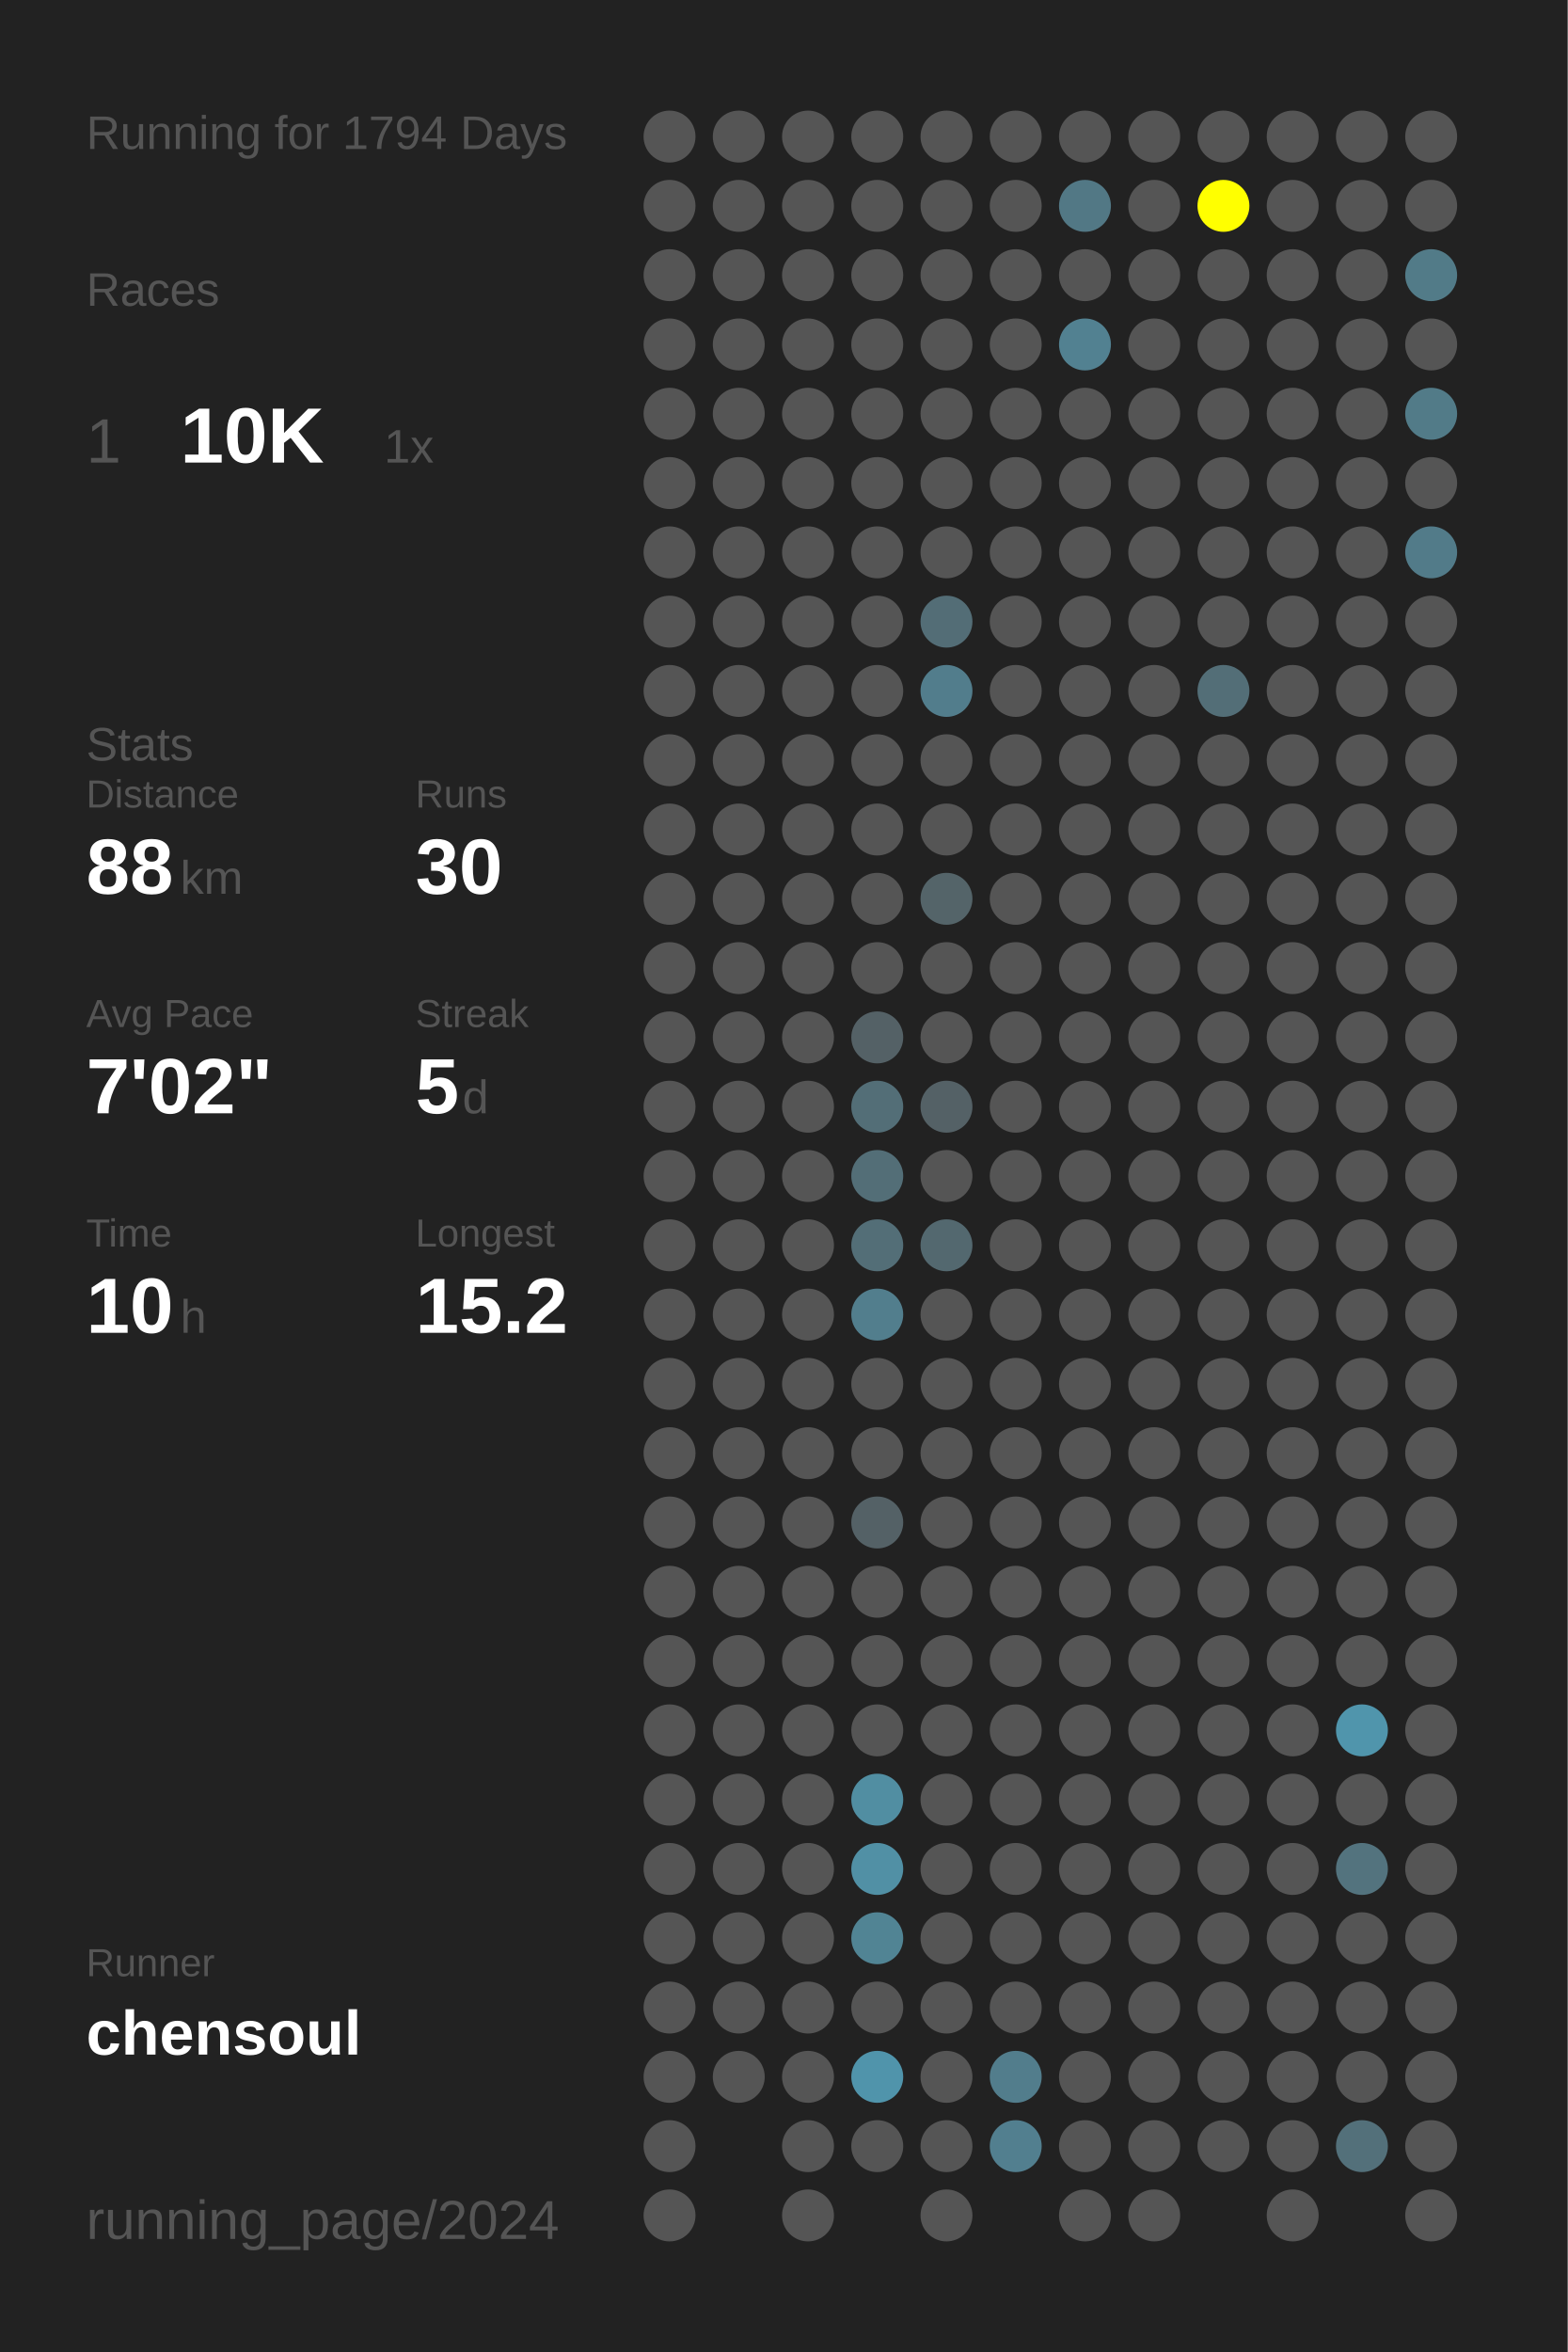
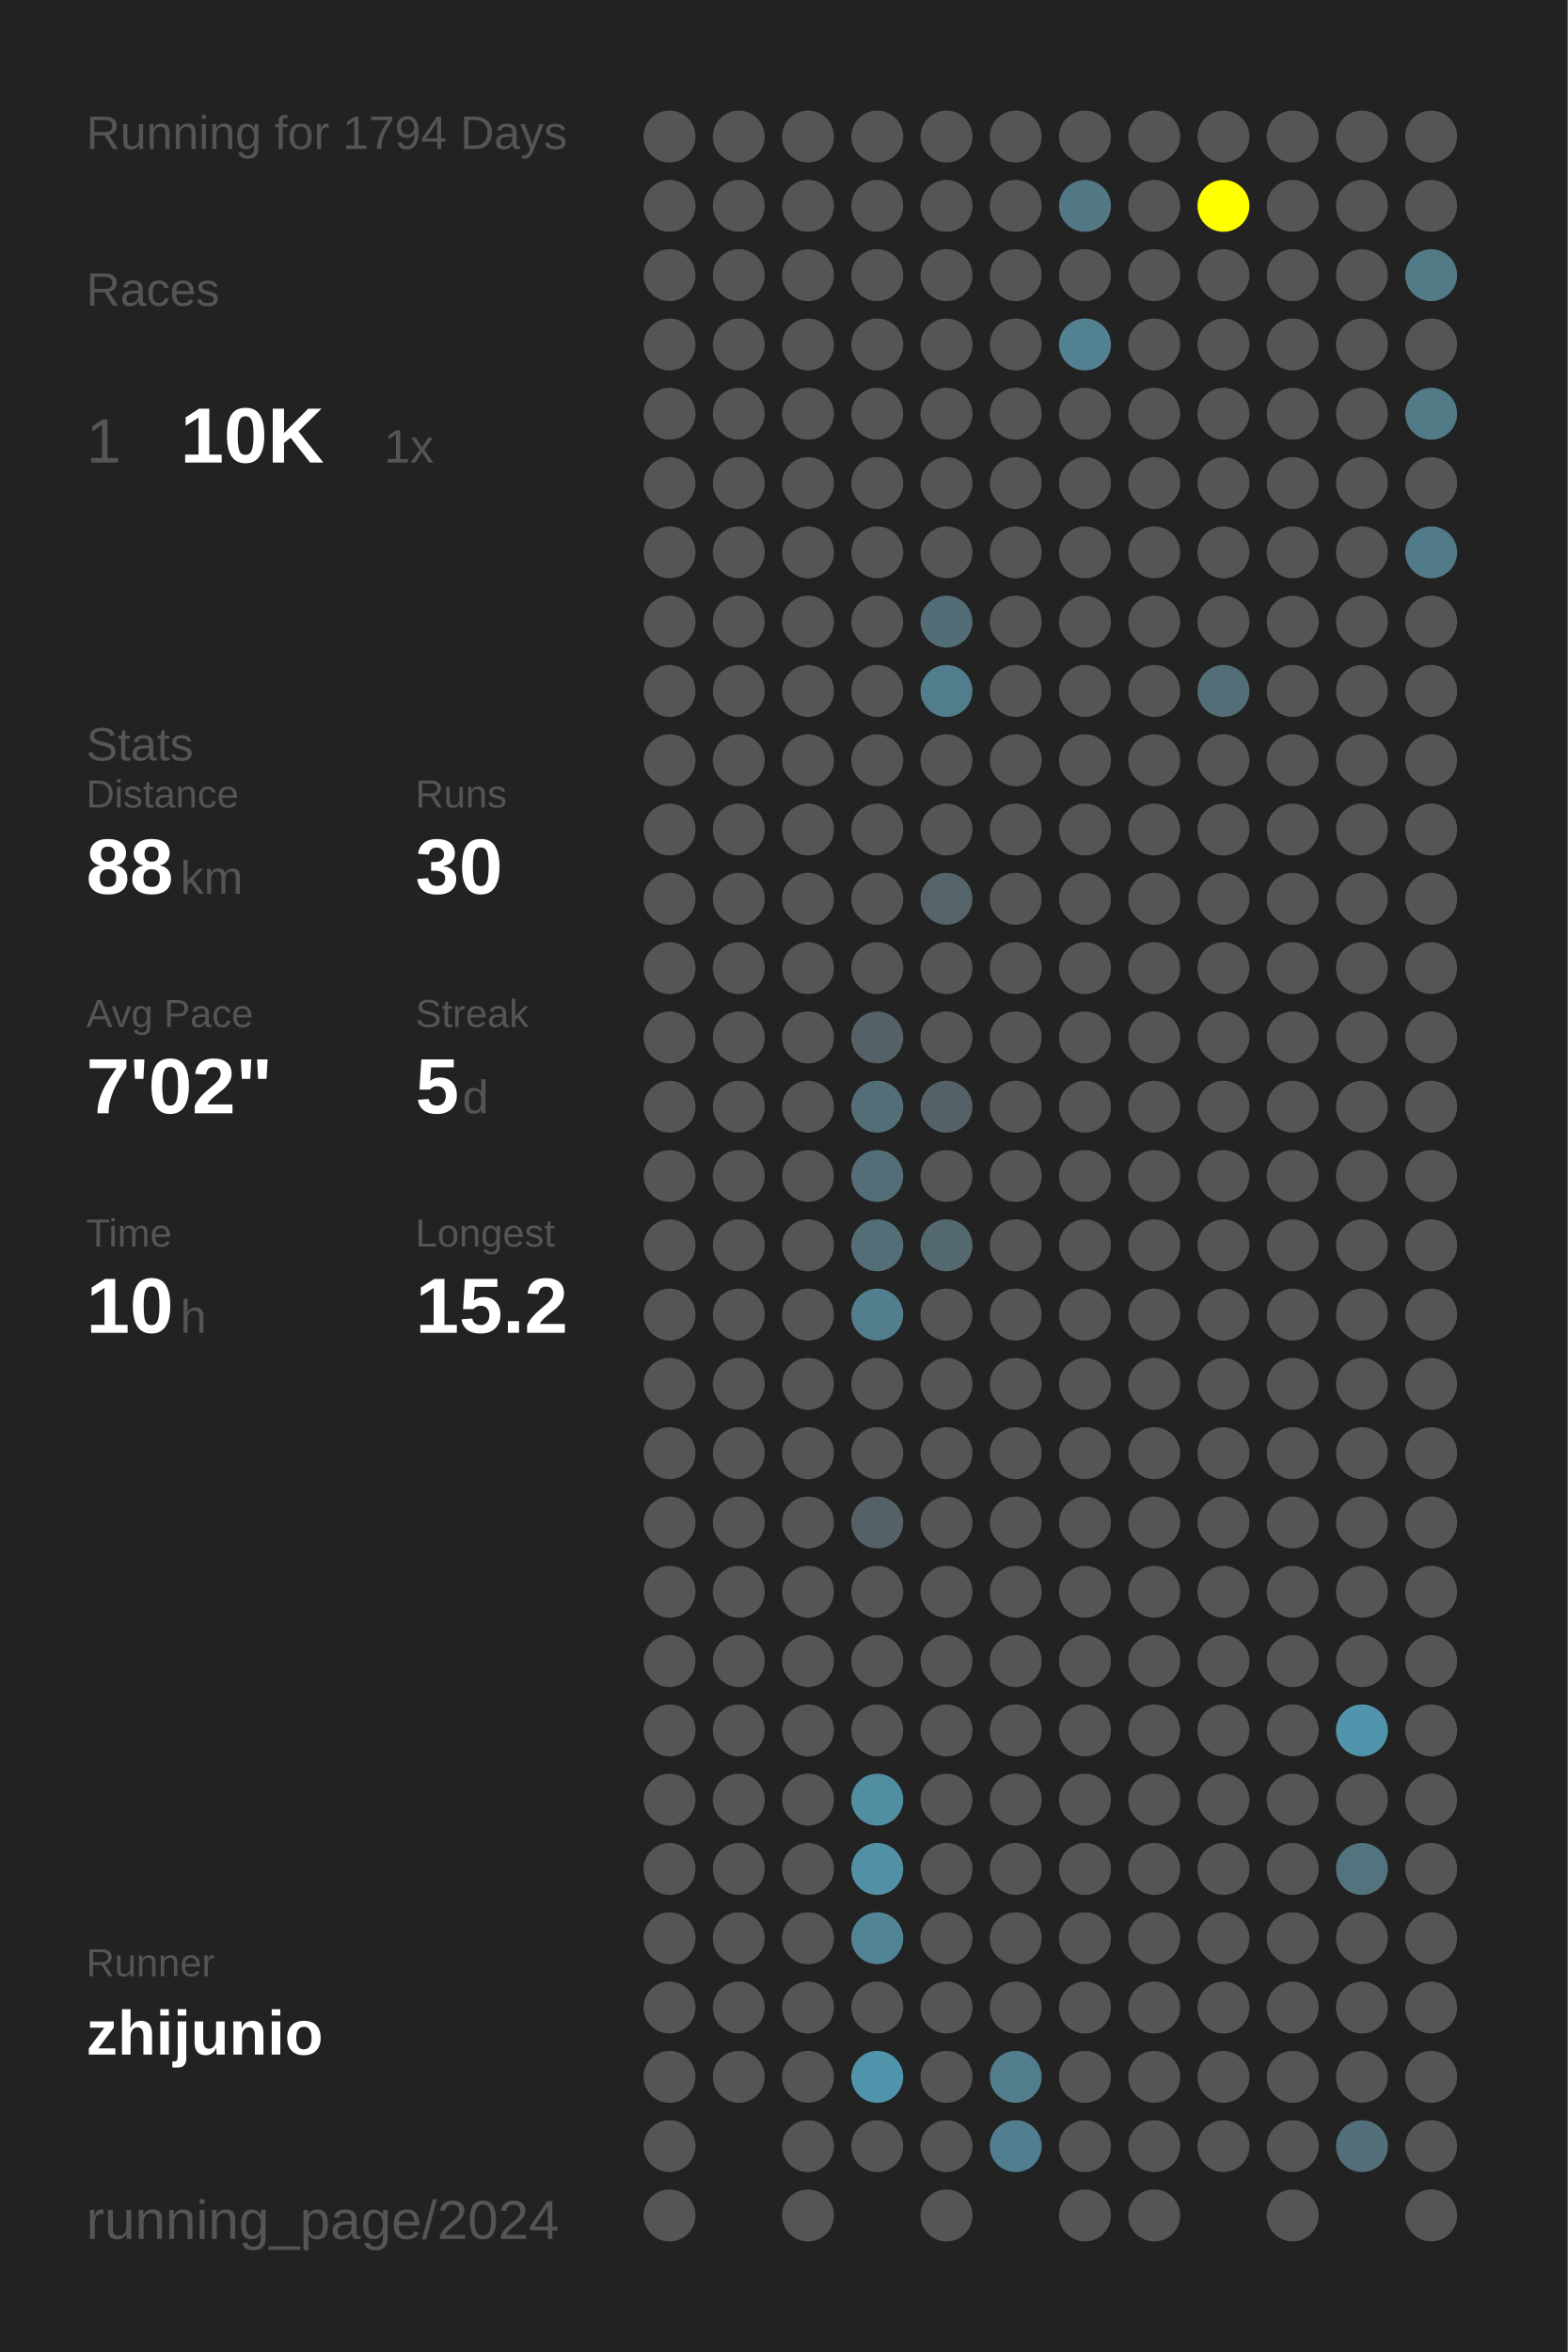
<svg xmlns="http://www.w3.org/2000/svg" baseProfile="full" height="300mm" version="1.1" viewBox="0,0,200,300" width="200mm">
  <defs />
  <rect fill="#222222" height="300" width="200" x="0" y="0" />
  <text fill="#555555" style="font-size:6px; font-family:Arial;" x="11" y="19">Running for 1794 Days</text>
  <text fill="#555555" style="font-size:6px; font-family:Arial;" x="11" y="39">Races</text>
  <text fill="#555555" style="font-size:8px; font-family:Arial;" x="11" y="59">1</text>
  <text fill="#FFFFFF" style="font-size:10px; font-family:Arial; font-weight:bold;" x="23" y="59">10K</text>
  <text fill="#555555" style="font-size:6px; font-family:Arial;" x="49" y="59">1x</text>
  <text fill="#555555" style="font-size:6px; font-family:Arial;" x="11" y="97">Stats</text>
  <text fill="#555555" style="font-size:5px; font-family:Arial;" x="11" y="103">Distance</text>
  <text fill="#FFFFFF" style="font-size:10px; font-family:Arial; font-weight:bold;" x="11" y="114">88</text>
  <text fill="#555555" style="font-size:6px; font-family:Arial;" x="23" y="114">km</text>
  <text fill="#555555" style="font-size:5px; font-family:Arial;" x="53" y="103">Runs</text>
  <text fill="#FFFFFF" style="font-size:10px; font-family:Arial; font-weight:bold;" x="53" y="114">30</text>
  <text fill="#555555" style="font-size:5px; font-family:Arial;" x="11" y="131">Avg Pace</text>
  <text fill="#FFFFFF" style="font-size:10px; font-family:Arial; font-weight:bold;" x="11" y="142">7'02"</text>
  <text fill="#555555" style="font-size:5px; font-family:Arial;" x="53" y="131">Streak</text>
  <text fill="#FFFFFF" style="font-size:10px; font-family:Arial; font-weight:bold;" x="53" y="142">5</text>
  <text fill="#555555" style="font-size:6px; font-family:Arial;" x="59" y="142">d</text>
  <text fill="#555555" style="font-size:5px; font-family:Arial;" x="11" y="159">Time</text>
  <text fill="#FFFFFF" style="font-size:10px; font-family:Arial; font-weight:bold;" x="11" y="170">10</text>
  <text fill="#555555" style="font-size:6px; font-family:Arial;" x="23" y="170">h</text>
  <text fill="#555555" style="font-size:5px; font-family:Arial;" x="53" y="159">Longest</text>
  <text fill="#FFFFFF" style="font-size:10px; font-family:Arial; font-weight:bold;" x="53" y="170">15.2</text>
  <text fill="#555555" style="font-size:5px; font-family:Arial;" x="11" y="252.065">Runner</text>
-   <text fill="#FFFFFF" style="font-size:8px; font-family:Arial; font-weight:bold;" x="11" y="262.065">chensoul</text>
+   <text fill="#FFFFFF" style="font-size:8px; font-family:Arial; font-weight:bold;" x="11" y="262.065">zhijunio</text>
  <text fill="#555555" style="font-size:7px; font-family:Arial;" x="11" y="285.581">running_page/2024</text>
  <circle cx="85.417" cy="17.419" fill="#555555" r="3.312" />
  <circle cx="85.417" cy="26.258" fill="#555555" r="3.312" />
  <circle cx="85.417" cy="35.097" fill="#555555" r="3.312" />
  <circle cx="85.417" cy="43.935" fill="#555555" r="3.312" />
  <circle cx="85.417" cy="52.774" fill="#555555" r="3.312" />
  <circle cx="85.417" cy="61.613" fill="#555555" r="3.312" />
  <circle cx="85.417" cy="70.452" fill="#555555" r="3.312" />
  <circle cx="85.417" cy="79.29" fill="#555555" r="3.312" />
  <circle cx="85.417" cy="88.129" fill="#555555" r="3.312" />
  <circle cx="85.417" cy="96.968" fill="#555555" r="3.312" />
  <circle cx="85.417" cy="105.806" fill="#555555" r="3.312" />
  <circle cx="85.417" cy="114.645" fill="#555555" r="3.312" />
  <circle cx="85.417" cy="123.484" fill="#555555" r="3.312" />
  <circle cx="85.417" cy="132.323" fill="#555555" r="3.312" />
  <circle cx="85.417" cy="141.161" fill="#555555" r="3.312" />
  <circle cx="85.417" cy="150" fill="#555555" r="3.312" />
  <circle cx="85.417" cy="158.839" fill="#555555" r="3.312" />
  <circle cx="85.417" cy="167.677" fill="#555555" r="3.312" />
  <circle cx="85.417" cy="176.516" fill="#555555" r="3.312" />
  <circle cx="85.417" cy="185.355" fill="#555555" r="3.312" />
  <circle cx="85.417" cy="194.194" fill="#555555" r="3.312" />
  <circle cx="85.417" cy="203.032" fill="#555555" r="3.312" />
  <circle cx="85.417" cy="211.871" fill="#555555" r="3.312" />
  <circle cx="85.417" cy="220.71" fill="#555555" r="3.312" />
  <circle cx="85.417" cy="229.548" fill="#555555" r="3.312" />
  <circle cx="85.417" cy="238.387" fill="#555555" r="3.312" />
  <circle cx="85.417" cy="247.226" fill="#555555" r="3.312" />
  <circle cx="85.417" cy="256.065" fill="#555555" r="3.312" />
  <circle cx="85.417" cy="264.903" fill="#555555" r="3.312" />
  <circle cx="85.417" cy="273.742" fill="#555555" r="3.312" />
  <circle cx="85.417" cy="282.581" fill="#555555" r="3.312" />
  <circle cx="94.25" cy="17.419" fill="#555555" r="3.312" />
  <circle cx="94.25" cy="26.258" fill="#555555" r="3.312" />
  <circle cx="94.25" cy="35.097" fill="#555555" r="3.312" />
  <circle cx="94.25" cy="43.935" fill="#555555" r="3.312" />
  <circle cx="94.25" cy="52.774" fill="#555555" r="3.312" />
  <circle cx="94.25" cy="61.613" fill="#555555" r="3.312" />
  <circle cx="94.25" cy="70.452" fill="#555555" r="3.312" />
  <circle cx="94.25" cy="79.29" fill="#555555" r="3.312" />
  <circle cx="94.25" cy="88.129" fill="#555555" r="3.312" />
  <circle cx="94.25" cy="96.968" fill="#555555" r="3.312" />
  <circle cx="94.25" cy="105.806" fill="#555555" r="3.312" />
  <circle cx="94.25" cy="114.645" fill="#555555" r="3.312" />
  <circle cx="94.25" cy="123.484" fill="#555555" r="3.312" />
  <circle cx="94.25" cy="132.323" fill="#555555" r="3.312" />
  <circle cx="94.25" cy="141.161" fill="#555555" r="3.312" />
  <circle cx="94.25" cy="150" fill="#555555" r="3.312" />
  <circle cx="94.25" cy="158.839" fill="#555555" r="3.312" />
  <circle cx="94.25" cy="167.677" fill="#555555" r="3.312" />
  <circle cx="94.25" cy="176.516" fill="#555555" r="3.312" />
  <circle cx="94.25" cy="185.355" fill="#555555" r="3.312" />
  <circle cx="94.25" cy="194.194" fill="#555555" r="3.312" />
  <circle cx="94.25" cy="203.032" fill="#555555" r="3.312" />
  <circle cx="94.25" cy="211.871" fill="#555555" r="3.312" />
  <circle cx="94.25" cy="220.71" fill="#555555" r="3.312" />
  <circle cx="94.25" cy="229.548" fill="#555555" r="3.312" />
  <circle cx="94.25" cy="238.387" fill="#555555" r="3.312" />
  <circle cx="94.25" cy="247.226" fill="#555555" r="3.312" />
  <circle cx="94.25" cy="256.065" fill="#555555" r="3.312" />
  <circle cx="94.25" cy="264.903" fill="#555555" r="3.312" />
  <circle cx="103.083" cy="17.419" fill="#555555" r="3.312" />
  <circle cx="103.083" cy="26.258" fill="#555555" r="3.312" />
  <circle cx="103.083" cy="35.097" fill="#555555" r="3.312" />
  <circle cx="103.083" cy="43.935" fill="#555555" r="3.312" />
  <circle cx="103.083" cy="52.774" fill="#555555" r="3.312" />
  <circle cx="103.083" cy="61.613" fill="#555555" r="3.312" />
  <circle cx="103.083" cy="70.452" fill="#555555" r="3.312" />
  <circle cx="103.083" cy="79.29" fill="#555555" r="3.312" />
  <circle cx="103.083" cy="88.129" fill="#555555" r="3.312" />
  <circle cx="103.083" cy="96.968" fill="#555555" r="3.312" />
  <circle cx="103.083" cy="105.806" fill="#555555" r="3.312" />
  <circle cx="103.083" cy="114.645" fill="#555555" r="3.312" />
  <circle cx="103.083" cy="123.484" fill="#555555" r="3.312" />
  <circle cx="103.083" cy="132.323" fill="#555555" r="3.312" />
  <circle cx="103.083" cy="141.161" fill="#555555" r="3.312" />
  <circle cx="103.083" cy="150" fill="#555555" r="3.312" />
  <circle cx="103.083" cy="158.839" fill="#555555" r="3.312" />
  <circle cx="103.083" cy="167.677" fill="#555555" r="3.312" />
  <circle cx="103.083" cy="176.516" fill="#555555" r="3.312" />
  <circle cx="103.083" cy="185.355" fill="#555555" r="3.312" />
  <circle cx="103.083" cy="194.194" fill="#555555" r="3.312" />
  <circle cx="103.083" cy="203.032" fill="#555555" r="3.312" />
  <circle cx="103.083" cy="211.871" fill="#555555" r="3.312" />
  <circle cx="103.083" cy="220.71" fill="#555555" r="3.312" />
  <circle cx="103.083" cy="229.548" fill="#555555" r="3.312" />
  <circle cx="103.083" cy="238.387" fill="#555555" r="3.312" />
  <circle cx="103.083" cy="247.226" fill="#555555" r="3.312" />
  <circle cx="103.083" cy="256.065" fill="#555555" r="3.312" />
  <circle cx="103.083" cy="264.903" fill="#555555" r="3.312" />
  <circle cx="103.083" cy="273.742" fill="#555555" r="3.312" />
  <circle cx="103.083" cy="282.581" fill="#555555" r="3.312" />
  <circle cx="111.917" cy="17.419" fill="#555555" r="3.312" />
  <circle cx="111.917" cy="26.258" fill="#555555" r="3.312" />
  <circle cx="111.917" cy="35.097" fill="#555555" r="3.312" />
  <circle cx="111.917" cy="43.935" fill="#555555" r="3.312" />
  <circle cx="111.917" cy="52.774" fill="#555555" r="3.312" />
  <circle cx="111.917" cy="61.613" fill="#555555" r="3.312" />
  <circle cx="111.917" cy="70.452" fill="#555555" r="3.312" />
  <circle cx="111.917" cy="79.29" fill="#555555" r="3.312" />
  <circle cx="111.917" cy="88.129" fill="#555555" r="3.312" />
  <circle cx="111.917" cy="96.968" fill="#555555" r="3.312" />
  <circle cx="111.917" cy="105.806" fill="#555555" r="3.312" />
  <circle cx="111.917" cy="114.645" fill="#555555" r="3.312" />
  <circle cx="111.917" cy="123.484" fill="#555555" r="3.312" />
  <circle cx="111.917" cy="132.323" fill="#546166" r="3.312" />
  <circle cx="111.917" cy="141.161" fill="#536e77" r="3.312" />
  <circle cx="111.917" cy="150" fill="#536e77" r="3.312" />
  <circle cx="111.917" cy="158.839" fill="#536e77" r="3.312" />
  <circle cx="111.917" cy="167.677" fill="#527e8d" r="3.312" />
  <circle cx="111.917" cy="176.516" fill="#555555" r="3.312" />
  <circle cx="111.917" cy="185.355" fill="#555555" r="3.312" />
  <circle cx="111.917" cy="194.194" fill="#546166" r="3.312" />
  <circle cx="111.917" cy="203.032" fill="#555555" r="3.312" />
  <circle cx="111.917" cy="211.871" fill="#555555" r="3.312" />
  <circle cx="111.917" cy="220.71" fill="#555555" r="3.312" />
  <circle cx="111.917" cy="229.548" fill="#518ea2" r="3.312" />
  <circle cx="111.917" cy="238.387" fill="#5190a5" r="3.312" />
  <circle cx="111.917" cy="247.226" fill="#518494" r="3.312" />
  <circle cx="111.917" cy="256.065" fill="#555555" r="3.312" />
  <circle cx="111.917" cy="264.903" fill="#5094ab" r="3.312" />
  <circle cx="111.917" cy="273.742" fill="#555555" r="3.312" />
  <circle cx="120.75" cy="17.419" fill="#555555" r="3.312" />
  <circle cx="120.75" cy="26.258" fill="#555555" r="3.312" />
  <circle cx="120.75" cy="35.097" fill="#555555" r="3.312" />
  <circle cx="120.75" cy="43.935" fill="#555555" r="3.312" />
  <circle cx="120.75" cy="52.774" fill="#555555" r="3.312" />
  <circle cx="120.75" cy="61.613" fill="#555555" r="3.312" />
  <circle cx="120.75" cy="70.452" fill="#555555" r="3.312" />
  <circle cx="120.75" cy="79.29" fill="#536d76" r="3.312" />
  <circle cx="120.75" cy="88.129" fill="#527d8c" r="3.312" />
  <circle cx="120.75" cy="96.968" fill="#555555" r="3.312" />
  <circle cx="120.75" cy="105.806" fill="#555555" r="3.312" />
  <circle cx="120.75" cy="114.645" fill="#546469" r="3.312" />
  <circle cx="120.75" cy="123.484" fill="#555555" r="3.312" />
  <circle cx="120.75" cy="132.323" fill="#555555" r="3.312" />
  <circle cx="120.75" cy="141.161" fill="#546166" r="3.312" />
  <circle cx="120.75" cy="150" fill="#555555" r="3.312" />
  <circle cx="120.75" cy="158.839" fill="#53686f" r="3.312" />
  <circle cx="120.75" cy="167.677" fill="#555555" r="3.312" />
  <circle cx="120.75" cy="176.516" fill="#555555" r="3.312" />
  <circle cx="120.75" cy="185.355" fill="#555555" r="3.312" />
  <circle cx="120.75" cy="194.194" fill="#555555" r="3.312" />
  <circle cx="120.75" cy="203.032" fill="#555555" r="3.312" />
  <circle cx="120.75" cy="211.871" fill="#555555" r="3.312" />
  <circle cx="120.75" cy="220.71" fill="#555555" r="3.312" />
  <circle cx="120.75" cy="229.548" fill="#555555" r="3.312" />
  <circle cx="120.75" cy="238.387" fill="#555555" r="3.312" />
  <circle cx="120.75" cy="247.226" fill="#555555" r="3.312" />
  <circle cx="120.75" cy="256.065" fill="#555555" r="3.312" />
  <circle cx="120.75" cy="264.903" fill="#555555" r="3.312" />
  <circle cx="120.75" cy="273.742" fill="#555555" r="3.312" />
  <circle cx="120.75" cy="282.581" fill="#555555" r="3.312" />
  <circle cx="129.583" cy="17.419" fill="#555555" r="3.312" />
  <circle cx="129.583" cy="26.258" fill="#555555" r="3.312" />
  <circle cx="129.583" cy="35.097" fill="#555555" r="3.312" />
  <circle cx="129.583" cy="43.935" fill="#555555" r="3.312" />
  <circle cx="129.583" cy="52.774" fill="#555555" r="3.312" />
  <circle cx="129.583" cy="61.613" fill="#555555" r="3.312" />
  <circle cx="129.583" cy="70.452" fill="#555555" r="3.312" />
  <circle cx="129.583" cy="79.29" fill="#555555" r="3.312" />
  <circle cx="129.583" cy="88.129" fill="#555555" r="3.312" />
  <circle cx="129.583" cy="96.968" fill="#555555" r="3.312" />
  <circle cx="129.583" cy="105.806" fill="#555555" r="3.312" />
  <circle cx="129.583" cy="114.645" fill="#555555" r="3.312" />
  <circle cx="129.583" cy="123.484" fill="#555555" r="3.312" />
  <circle cx="129.583" cy="132.323" fill="#555555" r="3.312" />
  <circle cx="129.583" cy="141.161" fill="#555555" r="3.312" />
  <circle cx="129.583" cy="150" fill="#555555" r="3.312" />
  <circle cx="129.583" cy="158.839" fill="#555555" r="3.312" />
  <circle cx="129.583" cy="167.677" fill="#555555" r="3.312" />
  <circle cx="129.583" cy="176.516" fill="#555555" r="3.312" />
  <circle cx="129.583" cy="185.355" fill="#555555" r="3.312" />
  <circle cx="129.583" cy="194.194" fill="#555555" r="3.312" />
  <circle cx="129.583" cy="203.032" fill="#555555" r="3.312" />
  <circle cx="129.583" cy="211.871" fill="#555555" r="3.312" />
  <circle cx="129.583" cy="220.71" fill="#555555" r="3.312" />
  <circle cx="129.583" cy="229.548" fill="#555555" r="3.312" />
  <circle cx="129.583" cy="238.387" fill="#555555" r="3.312" />
  <circle cx="129.583" cy="247.226" fill="#555555" r="3.312" />
  <circle cx="129.583" cy="256.065" fill="#555555" r="3.312" />
  <circle cx="129.583" cy="264.903" fill="#527d8c" r="3.312" />
  <circle cx="129.583" cy="273.742" fill="#527f8f" r="3.312" />
  <circle cx="138.417" cy="17.419" fill="#555555" r="3.312" />
  <circle cx="138.417" cy="26.258" fill="#527885" r="3.312" />
  <circle cx="138.417" cy="35.097" fill="#555555" r="3.312" />
  <circle cx="138.417" cy="43.935" fill="#528191" r="3.312" />
  <circle cx="138.417" cy="52.774" fill="#555555" r="3.312" />
  <circle cx="138.417" cy="61.613" fill="#555555" r="3.312" />
  <circle cx="138.417" cy="70.452" fill="#555555" r="3.312" />
  <circle cx="138.417" cy="79.29" fill="#555555" r="3.312" />
  <circle cx="138.417" cy="88.129" fill="#555555" r="3.312" />
  <circle cx="138.417" cy="96.968" fill="#555555" r="3.312" />
  <circle cx="138.417" cy="105.806" fill="#555555" r="3.312" />
  <circle cx="138.417" cy="114.645" fill="#555555" r="3.312" />
  <circle cx="138.417" cy="123.484" fill="#555555" r="3.312" />
  <circle cx="138.417" cy="132.323" fill="#555555" r="3.312" />
  <circle cx="138.417" cy="141.161" fill="#555555" r="3.312" />
  <circle cx="138.417" cy="150" fill="#555555" r="3.312" />
  <circle cx="138.417" cy="158.839" fill="#555555" r="3.312" />
  <circle cx="138.417" cy="167.677" fill="#555555" r="3.312" />
  <circle cx="138.417" cy="176.516" fill="#555555" r="3.312" />
  <circle cx="138.417" cy="185.355" fill="#555555" r="3.312" />
  <circle cx="138.417" cy="194.194" fill="#555555" r="3.312" />
  <circle cx="138.417" cy="203.032" fill="#555555" r="3.312" />
  <circle cx="138.417" cy="211.871" fill="#555555" r="3.312" />
  <circle cx="138.417" cy="220.71" fill="#555555" r="3.312" />
  <circle cx="138.417" cy="229.548" fill="#555555" r="3.312" />
  <circle cx="138.417" cy="238.387" fill="#555555" r="3.312" />
  <circle cx="138.417" cy="247.226" fill="#555555" r="3.312" />
  <circle cx="138.417" cy="256.065" fill="#555555" r="3.312" />
  <circle cx="138.417" cy="264.903" fill="#555555" r="3.312" />
  <circle cx="138.417" cy="273.742" fill="#555555" r="3.312" />
  <circle cx="138.417" cy="282.581" fill="#555555" r="3.312" />
  <circle cx="147.25" cy="17.419" fill="#555555" r="3.312" />
  <circle cx="147.25" cy="26.258" fill="#555555" r="3.312" />
  <circle cx="147.25" cy="35.097" fill="#555555" r="3.312" />
  <circle cx="147.25" cy="43.935" fill="#555555" r="3.312" />
  <circle cx="147.25" cy="52.774" fill="#555555" r="3.312" />
  <circle cx="147.25" cy="61.613" fill="#555555" r="3.312" />
  <circle cx="147.25" cy="70.452" fill="#555555" r="3.312" />
  <circle cx="147.25" cy="79.29" fill="#555555" r="3.312" />
  <circle cx="147.25" cy="88.129" fill="#555555" r="3.312" />
  <circle cx="147.25" cy="96.968" fill="#555555" r="3.312" />
  <circle cx="147.25" cy="105.806" fill="#555555" r="3.312" />
  <circle cx="147.25" cy="114.645" fill="#555555" r="3.312" />
  <circle cx="147.25" cy="123.484" fill="#555555" r="3.312" />
  <circle cx="147.25" cy="132.323" fill="#555555" r="3.312" />
  <circle cx="147.25" cy="141.161" fill="#555555" r="3.312" />
  <circle cx="147.25" cy="150" fill="#555555" r="3.312" />
  <circle cx="147.25" cy="158.839" fill="#555555" r="3.312" />
  <circle cx="147.25" cy="167.677" fill="#555555" r="3.312" />
  <circle cx="147.25" cy="176.516" fill="#555555" r="3.312" />
  <circle cx="147.25" cy="185.355" fill="#555555" r="3.312" />
  <circle cx="147.25" cy="194.194" fill="#555555" r="3.312" />
  <circle cx="147.25" cy="203.032" fill="#555555" r="3.312" />
  <circle cx="147.25" cy="211.871" fill="#555555" r="3.312" />
  <circle cx="147.25" cy="220.71" fill="#555555" r="3.312" />
  <circle cx="147.25" cy="229.548" fill="#555555" r="3.312" />
  <circle cx="147.25" cy="238.387" fill="#555555" r="3.312" />
  <circle cx="147.25" cy="247.226" fill="#555555" r="3.312" />
  <circle cx="147.25" cy="256.065" fill="#555555" r="3.312" />
  <circle cx="147.25" cy="264.903" fill="#555555" r="3.312" />
  <circle cx="147.25" cy="273.742" fill="#555555" r="3.312" />
  <circle cx="147.25" cy="282.581" fill="#555555" r="3.312" />
  <circle cx="156.083" cy="17.419" fill="#555555" r="3.312" />
  <circle cx="156.083" cy="26.258" fill="#FFFF00" r="3.312" />
  <circle cx="156.083" cy="35.097" fill="#555555" r="3.312" />
  <circle cx="156.083" cy="43.935" fill="#555555" r="3.312" />
  <circle cx="156.083" cy="52.774" fill="#555555" r="3.312" />
  <circle cx="156.083" cy="61.613" fill="#555555" r="3.312" />
  <circle cx="156.083" cy="70.452" fill="#555555" r="3.312" />
  <circle cx="156.083" cy="79.29" fill="#555555" r="3.312" />
  <circle cx="156.083" cy="88.129" fill="#536e77" r="3.312" />
  <circle cx="156.083" cy="96.968" fill="#555555" r="3.312" />
  <circle cx="156.083" cy="105.806" fill="#555555" r="3.312" />
  <circle cx="156.083" cy="114.645" fill="#555555" r="3.312" />
  <circle cx="156.083" cy="123.484" fill="#555555" r="3.312" />
  <circle cx="156.083" cy="132.323" fill="#555555" r="3.312" />
  <circle cx="156.083" cy="141.161" fill="#555555" r="3.312" />
  <circle cx="156.083" cy="150" fill="#555555" r="3.312" />
  <circle cx="156.083" cy="158.839" fill="#555555" r="3.312" />
  <circle cx="156.083" cy="167.677" fill="#555555" r="3.312" />
  <circle cx="156.083" cy="176.516" fill="#555555" r="3.312" />
  <circle cx="156.083" cy="185.355" fill="#555555" r="3.312" />
  <circle cx="156.083" cy="194.194" fill="#555555" r="3.312" />
  <circle cx="156.083" cy="203.032" fill="#555555" r="3.312" />
  <circle cx="156.083" cy="211.871" fill="#555555" r="3.312" />
  <circle cx="156.083" cy="220.71" fill="#555555" r="3.312" />
  <circle cx="156.083" cy="229.548" fill="#555555" r="3.312" />
  <circle cx="156.083" cy="238.387" fill="#555555" r="3.312" />
  <circle cx="156.083" cy="247.226" fill="#555555" r="3.312" />
  <circle cx="156.083" cy="256.065" fill="#555555" r="3.312" />
  <circle cx="156.083" cy="264.903" fill="#555555" r="3.312" />
  <circle cx="156.083" cy="273.742" fill="#555555" r="3.312" />
  <circle cx="164.917" cy="17.419" fill="#555555" r="3.312" />
  <circle cx="164.917" cy="26.258" fill="#555555" r="3.312" />
  <circle cx="164.917" cy="35.097" fill="#555555" r="3.312" />
  <circle cx="164.917" cy="43.935" fill="#555555" r="3.312" />
  <circle cx="164.917" cy="52.774" fill="#555555" r="3.312" />
  <circle cx="164.917" cy="61.613" fill="#555555" r="3.312" />
  <circle cx="164.917" cy="70.452" fill="#555555" r="3.312" />
  <circle cx="164.917" cy="79.29" fill="#555555" r="3.312" />
  <circle cx="164.917" cy="88.129" fill="#555555" r="3.312" />
  <circle cx="164.917" cy="96.968" fill="#555555" r="3.312" />
  <circle cx="164.917" cy="105.806" fill="#555555" r="3.312" />
  <circle cx="164.917" cy="114.645" fill="#555555" r="3.312" />
  <circle cx="164.917" cy="123.484" fill="#555555" r="3.312" />
  <circle cx="164.917" cy="132.323" fill="#555555" r="3.312" />
  <circle cx="164.917" cy="141.161" fill="#555555" r="3.312" />
  <circle cx="164.917" cy="150" fill="#555555" r="3.312" />
  <circle cx="164.917" cy="158.839" fill="#555555" r="3.312" />
  <circle cx="164.917" cy="167.677" fill="#555555" r="3.312" />
  <circle cx="164.917" cy="176.516" fill="#555555" r="3.312" />
  <circle cx="164.917" cy="185.355" fill="#555555" r="3.312" />
  <circle cx="164.917" cy="194.194" fill="#555555" r="3.312" />
  <circle cx="164.917" cy="203.032" fill="#555555" r="3.312" />
  <circle cx="164.917" cy="211.871" fill="#555555" r="3.312" />
  <circle cx="164.917" cy="220.71" fill="#555555" r="3.312" />
  <circle cx="164.917" cy="229.548" fill="#555555" r="3.312" />
  <circle cx="164.917" cy="238.387" fill="#555555" r="3.312" />
  <circle cx="164.917" cy="247.226" fill="#555555" r="3.312" />
  <circle cx="164.917" cy="256.065" fill="#555555" r="3.312" />
  <circle cx="164.917" cy="264.903" fill="#555555" r="3.312" />
  <circle cx="164.917" cy="273.742" fill="#555555" r="3.312" />
  <circle cx="164.917" cy="282.581" fill="#555555" r="3.312" />
  <circle cx="173.75" cy="17.419" fill="#555555" r="3.312" />
  <circle cx="173.75" cy="26.258" fill="#555555" r="3.312" />
  <circle cx="173.75" cy="35.097" fill="#555555" r="3.312" />
  <circle cx="173.75" cy="43.935" fill="#555555" r="3.312" />
  <circle cx="173.75" cy="52.774" fill="#555555" r="3.312" />
  <circle cx="173.75" cy="61.613" fill="#555555" r="3.312" />
  <circle cx="173.75" cy="70.452" fill="#555555" r="3.312" />
  <circle cx="173.75" cy="79.29" fill="#555555" r="3.312" />
  <circle cx="173.75" cy="88.129" fill="#555555" r="3.312" />
  <circle cx="173.75" cy="96.968" fill="#555555" r="3.312" />
  <circle cx="173.75" cy="105.806" fill="#555555" r="3.312" />
  <circle cx="173.75" cy="114.645" fill="#555555" r="3.312" />
  <circle cx="173.75" cy="123.484" fill="#555555" r="3.312" />
  <circle cx="173.75" cy="132.323" fill="#555555" r="3.312" />
  <circle cx="173.75" cy="141.161" fill="#555555" r="3.312" />
  <circle cx="173.75" cy="150" fill="#555555" r="3.312" />
  <circle cx="173.75" cy="158.839" fill="#555555" r="3.312" />
  <circle cx="173.75" cy="167.677" fill="#555555" r="3.312" />
  <circle cx="173.75" cy="176.516" fill="#555555" r="3.312" />
  <circle cx="173.75" cy="185.355" fill="#555555" r="3.312" />
  <circle cx="173.75" cy="194.194" fill="#555555" r="3.312" />
  <circle cx="173.75" cy="203.032" fill="#555555" r="3.312" />
  <circle cx="173.75" cy="211.871" fill="#555555" r="3.312" />
  <circle cx="173.75" cy="220.71" fill="#5095ac" r="3.312" />
  <circle cx="173.75" cy="229.548" fill="#555555" r="3.312" />
  <circle cx="173.75" cy="238.387" fill="#53737e" r="3.312" />
  <circle cx="173.75" cy="247.226" fill="#555555" r="3.312" />
  <circle cx="173.75" cy="256.065" fill="#555555" r="3.312" />
  <circle cx="173.75" cy="264.903" fill="#555555" r="3.312" />
  <circle cx="173.75" cy="273.742" fill="#53707a" r="3.312" />
  <circle cx="182.583" cy="17.419" fill="#555555" r="3.312" />
  <circle cx="182.583" cy="26.258" fill="#555555" r="3.312" />
  <circle cx="182.583" cy="35.097" fill="#527b88" r="3.312" />
  <circle cx="182.583" cy="43.935" fill="#555555" r="3.312" />
  <circle cx="182.583" cy="52.774" fill="#527b88" r="3.312" />
  <circle cx="182.583" cy="61.613" fill="#555555" r="3.312" />
  <circle cx="182.583" cy="70.452" fill="#527b89" r="3.312" />
  <circle cx="182.583" cy="79.29" fill="#555555" r="3.312" />
  <circle cx="182.583" cy="88.129" fill="#555555" r="3.312" />
  <circle cx="182.583" cy="96.968" fill="#555555" r="3.312" />
  <circle cx="182.583" cy="105.806" fill="#555555" r="3.312" />
  <circle cx="182.583" cy="114.645" fill="#555555" r="3.312" />
  <circle cx="182.583" cy="123.484" fill="#555555" r="3.312" />
  <circle cx="182.583" cy="132.323" fill="#555555" r="3.312" />
  <circle cx="182.583" cy="141.161" fill="#555555" r="3.312" />
  <circle cx="182.583" cy="150" fill="#555555" r="3.312" />
  <circle cx="182.583" cy="158.839" fill="#555555" r="3.312" />
  <circle cx="182.583" cy="167.677" fill="#555555" r="3.312" />
  <circle cx="182.583" cy="176.516" fill="#555555" r="3.312" />
  <circle cx="182.583" cy="185.355" fill="#555555" r="3.312" />
  <circle cx="182.583" cy="194.194" fill="#555555" r="3.312" />
  <circle cx="182.583" cy="203.032" fill="#555555" r="3.312" />
  <circle cx="182.583" cy="211.871" fill="#555555" r="3.312" />
  <circle cx="182.583" cy="220.71" fill="#555555" r="3.312" />
  <circle cx="182.583" cy="229.548" fill="#555555" r="3.312" />
  <circle cx="182.583" cy="238.387" fill="#555555" r="3.312" />
  <circle cx="182.583" cy="247.226" fill="#555555" r="3.312" />
  <circle cx="182.583" cy="256.065" fill="#555555" r="3.312" />
  <circle cx="182.583" cy="264.903" fill="#555555" r="3.312" />
  <circle cx="182.583" cy="273.742" fill="#555555" r="3.312" />
  <circle cx="182.583" cy="282.581" fill="#555555" r="3.312" />
</svg>
